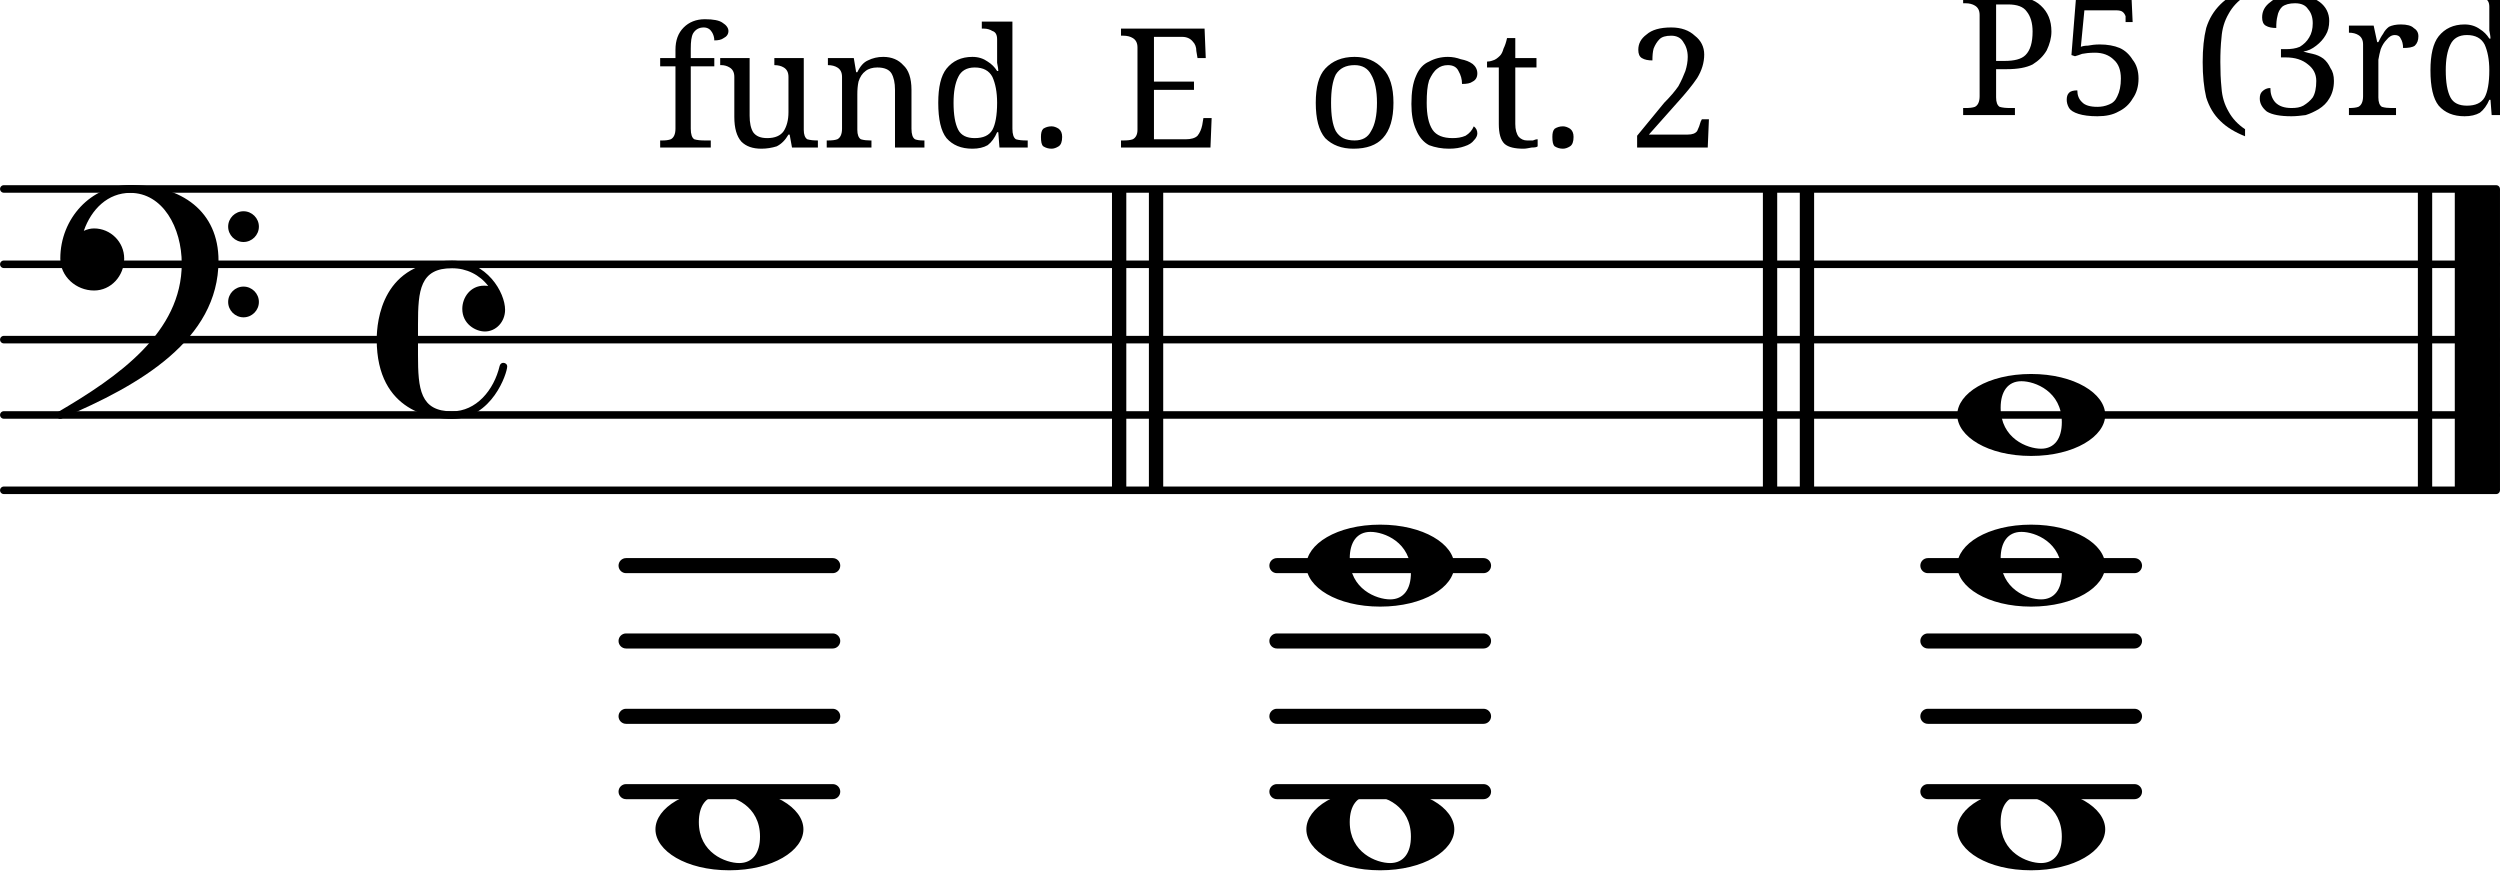
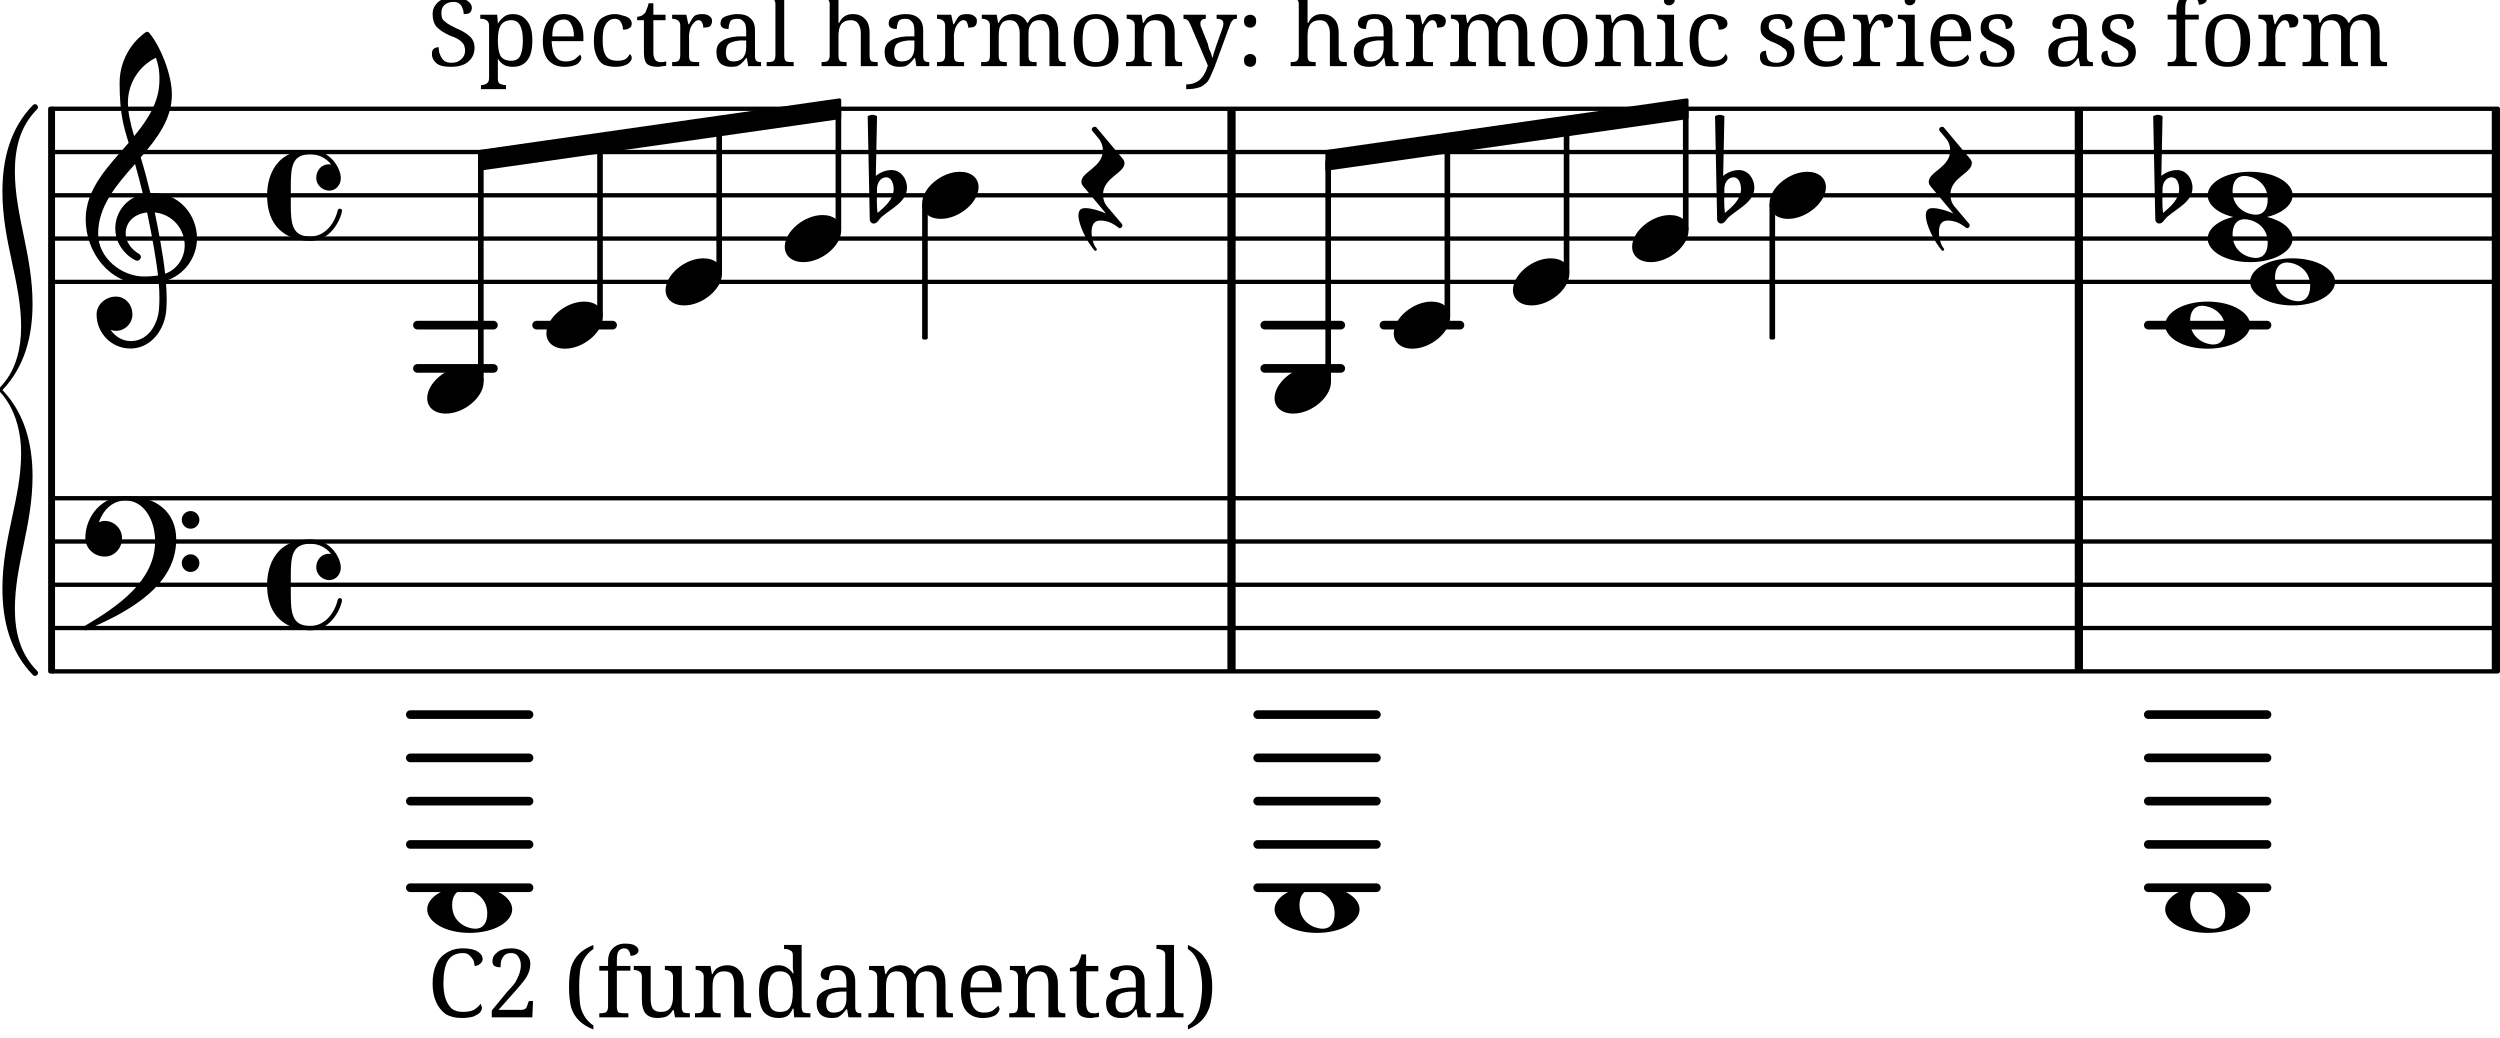
- <svg xmlns="http://www.w3.org/2000/svg" xmlns:xlink="http://www.w3.org/1999/xlink" version="1.2" width="58.31mm" height="20.30mm" viewBox="0 0 33.184 11.553">
+ <svg xmlns="http://www.w3.org/2000/svg" xmlns:xlink="http://www.w3.org/1999/xlink" version="1.2" width="101.52mm" height="42.14mm" viewBox="-1.172 0 57.771 23.978">
  <style type="text/css">

tspan { white-space: pre; }

</style>
-   <g transform="translate(15.25, 4.5082)">
-     <rect x="0" y="-2" width="0.19" height="4" ry="0" fill="currentColor" />
-   </g>
-   <g transform="translate(14.76, 4.5082)">
-     <rect x="0" y="-2" width="0.19" height="4" ry="0" fill="currentColor" />
-   </g>
-   <g transform="translate(0, 6.5082)">
-     <line stroke-linejoin="round" stroke-linecap="round" stroke-width="0.1" stroke="currentColor" x1="0.05" y1="0" x2="33.134" y2="0" />
-   </g>
-   <g transform="translate(0, 5.5082)">
-     <line stroke-linejoin="round" stroke-linecap="round" stroke-width="0.1" stroke="currentColor" x1="0.05" y1="0" x2="33.134" y2="0" />
-   </g>
-   <g transform="translate(0, 4.5082)">
-     <line stroke-linejoin="round" stroke-linecap="round" stroke-width="0.1" stroke="currentColor" x1="0.05" y1="0" x2="33.134" y2="0" />
-   </g>
-   <g transform="translate(0, 3.5082)">
-     <line stroke-linejoin="round" stroke-linecap="round" stroke-width="0.1" stroke="currentColor" x1="0.05" y1="0" x2="33.134" y2="0" />
-   </g>
-   <g transform="translate(0, 2.5082)">
-     <line stroke-linejoin="round" stroke-linecap="round" stroke-width="0.1" stroke="currentColor" x1="0.05" y1="0" x2="33.134" y2="0" />
-   </g>
-   <g transform="translate(32.5843, 4.5082)">
-     <rect x="0" y="-2" width="0.6" height="4" ry="0" fill="currentColor" />
-   </g>
-   <g transform="translate(32.0943, 4.5082)">
-     <rect x="0" y="-2" width="0.19" height="4" ry="0" fill="currentColor" />
-   </g>
-   <g transform="translate(23.8901, 4.5082)">
-     <rect x="0" y="-2" width="0.19" height="4" ry="0" fill="currentColor" />
-   </g>
-   <g transform="translate(23.4001, 4.5082)">
-     <rect x="0" y="-2" width="0.19" height="4" ry="0" fill="currentColor" />
-   </g>
-   <g transform="translate(0, 7.5082)">
-     <rect x="25.49" y="-0.1" width="2.943" height="0.2" ry="0.1" fill="currentColor" />
-   </g>
-   <g transform="translate(0, 8.5082)">
-     <rect x="25.49" y="-0.1" width="2.943" height="0.2" ry="0.1" fill="currentColor" />
-   </g>
-   <g transform="translate(0, 9.5082)">
-     <rect x="25.49" y="-0.1" width="2.943" height="0.2" ry="0.1" fill="currentColor" />
-   </g>
-   <g transform="translate(0, 10.5082)">
-     <rect x="25.49" y="-0.1" width="2.943" height="0.2" ry="0.1" fill="currentColor" />
-   </g>
-   <g transform="translate(0, 7.5082)">
-     <rect x="16.849" y="-0.1" width="2.943" height="0.2" ry="0.1" fill="currentColor" />
-   </g>
-   <g transform="translate(0, 8.5082)">
-     <rect x="16.849" y="-0.1" width="2.943" height="0.2" ry="0.1" fill="currentColor" />
-   </g>
-   <g transform="translate(0, 9.5082)">
-     <rect x="16.849" y="-0.1" width="2.943" height="0.2" ry="0.1" fill="currentColor" />
-   </g>
-   <g transform="translate(0, 10.5082)">
-     <rect x="16.849" y="-0.1" width="2.943" height="0.2" ry="0.1" fill="currentColor" />
-   </g>
-   <g transform="translate(0, 7.5082)">
-     <rect x="8.21" y="-0.1" width="2.943" height="0.2" ry="0.1" fill="currentColor" />
-   </g>
-   <g transform="translate(0, 8.5082)">
-     <rect x="8.21" y="-0.1" width="2.943" height="0.2" ry="0.1" fill="currentColor" />
-   </g>
-   <g transform="translate(0, 9.5082)">
-     <rect x="8.21" y="-0.1" width="2.943" height="0.2" ry="0.1" fill="currentColor" />
-   </g>
-   <g transform="translate(0, 10.5082)">
-     <rect x="8.21" y="-0.1" width="2.943" height="0.2" ry="0.1" fill="currentColor" />
-   </g>
-   <a style="color:inherit;" xlink:href="textedit:///Users/181081/mdf/lilypond/music373/49-spectral-partials.ly:8:4:5">
-     <g transform="translate(8.7, 11.0082)">
-       <path transform="scale(0.004, -0.004)" d="M213 112c-45 0 -69 -34 -69 -88c0 -102 89 -136 134 -136s69 34 69 88c0 102 -89 136 -134 136zM245 136c144 0 246 -65 246 -136s-102 -136 -246 -136s-245 65 -245 136s101 136 245 136z" fill="currentColor" />
-     </g>
-   </a>
-   <a style="color:inherit;" xlink:href="textedit:///Users/181081/mdf/lilypond/music373/49-spectral-partials.ly:8:8:9">
-     <g transform="translate(8.7, 1.9582)">
+   <g transform="translate(27.1911, 4.5124)">
+     <rect x="0" y="-2" width="0.19" height="4.05" ry="0" fill="currentColor" />
+   </g>
+   <g transform="translate(0, 6.5124)">
+     <line stroke-linejoin="round" stroke-linecap="round" stroke-width="0.1" stroke="currentColor" x1="0.05" y1="0" x2="56.549" y2="0" />
+   </g>
+   <g transform="translate(0, 5.5124)">
+     <line stroke-linejoin="round" stroke-linecap="round" stroke-width="0.1" stroke="currentColor" x1="0.05" y1="0" x2="56.549" y2="0" />
+   </g>
+   <g transform="translate(0, 4.5124)">
+     <line stroke-linejoin="round" stroke-linecap="round" stroke-width="0.1" stroke="currentColor" x1="0.05" y1="0" x2="56.549" y2="0" />
+   </g>
+   <g transform="translate(0, 3.5124)">
+     <line stroke-linejoin="round" stroke-linecap="round" stroke-width="0.1" stroke="currentColor" x1="0.05" y1="0" x2="56.549" y2="0" />
+   </g>
+   <g transform="translate(0, 2.5124)">
+     <line stroke-linejoin="round" stroke-linecap="round" stroke-width="0.1" stroke="currentColor" x1="0.05" y1="0" x2="56.549" y2="0" />
+   </g>
+   <g transform="translate(56.4089, -0)">
+     <rect x="0" y="6.562" width="0.19" height="4.95" ry="0" fill="currentColor" />
+   </g>
+   <g transform="translate(0, 16.5124)">
+     <rect x="48.372" y="-0.1" width="2.943" height="0.2" ry="0.1" fill="currentColor" />
+   </g>
+   <g transform="translate(0, 17.5124)">
+     <rect x="48.372" y="-0.1" width="2.943" height="0.2" ry="0.1" fill="currentColor" />
+   </g>
+   <g transform="translate(0, 18.5124)">
+     <rect x="48.372" y="-0.1" width="2.943" height="0.2" ry="0.1" fill="currentColor" />
+   </g>
+   <g transform="translate(0, 19.5124)">
+     <rect x="48.372" y="-0.1" width="2.943" height="0.2" ry="0.1" fill="currentColor" />
+   </g>
+   <g transform="translate(0, 20.5124)">
+     <rect x="48.372" y="-0.1" width="2.943" height="0.2" ry="0.1" fill="currentColor" />
+   </g>
+   <g transform="translate(0, 16.5124)">
+     <rect x="27.791" y="-0.1" width="2.943" height="0.2" ry="0.1" fill="currentColor" />
+   </g>
+   <g transform="translate(0, 17.5124)">
+     <rect x="27.791" y="-0.1" width="2.943" height="0.2" ry="0.1" fill="currentColor" />
+   </g>
+   <g transform="translate(0, 18.5124)">
+     <rect x="27.791" y="-0.1" width="2.943" height="0.2" ry="0.1" fill="currentColor" />
+   </g>
+   <g transform="translate(0, 19.5124)">
+     <rect x="27.791" y="-0.1" width="2.943" height="0.2" ry="0.1" fill="currentColor" />
+   </g>
+   <g transform="translate(0, 20.5124)">
+     <rect x="27.791" y="-0.1" width="2.943" height="0.2" ry="0.1" fill="currentColor" />
+   </g>
+   <g transform="translate(0, 16.5124)">
+     <rect x="8.21" y="-0.1" width="2.943" height="0.2" ry="0.1" fill="currentColor" />
+   </g>
+   <g transform="translate(0, 17.5124)">
+     <rect x="8.21" y="-0.1" width="2.943" height="0.2" ry="0.1" fill="currentColor" />
+   </g>
+   <g transform="translate(0, 18.5124)">
+     <rect x="8.21" y="-0.1" width="2.943" height="0.2" ry="0.1" fill="currentColor" />
+   </g>
+   <g transform="translate(0, 19.5124)">
+     <rect x="8.21" y="-0.1" width="2.943" height="0.2" ry="0.1" fill="currentColor" />
+   </g>
+   <g transform="translate(0, 20.5124)">
+     <rect x="8.21" y="-0.1" width="2.943" height="0.2" ry="0.1" fill="currentColor" />
+   </g>
+   <g transform="translate(0, 15.5124)">
+     <line stroke-linejoin="round" stroke-linecap="round" stroke-width="0.1" stroke="currentColor" x1="0.05" y1="0" x2="56.549" y2="0" />
+   </g>
+   <g transform="translate(0, 14.5124)">
+     <line stroke-linejoin="round" stroke-linecap="round" stroke-width="0.1" stroke="currentColor" x1="0.05" y1="0" x2="56.549" y2="0" />
+   </g>
+   <g transform="translate(0, 13.5124)">
+     <line stroke-linejoin="round" stroke-linecap="round" stroke-width="0.1" stroke="currentColor" x1="0.05" y1="0" x2="56.549" y2="0" />
+   </g>
+   <g transform="translate(0, 12.5124)">
+     <line stroke-linejoin="round" stroke-linecap="round" stroke-width="0.1" stroke="currentColor" x1="0.05" y1="0" x2="56.549" y2="0" />
+   </g>
+   <g transform="translate(0, 11.5124)">
+     <line stroke-linejoin="round" stroke-linecap="round" stroke-width="0.1" stroke="currentColor" x1="0.05" y1="0" x2="56.549" y2="0" />
+   </g>
+   <g transform="translate(56.4089, 13.5124)">
+     <rect x="0" y="-2.05" width="0.19" height="4.05" ry="0" fill="currentColor" />
+   </g>
+   <g transform="translate(56.4089, 4.5124)">
+     <rect x="0" y="-2" width="0.19" height="4.05" ry="0" fill="currentColor" />
+   </g>
+   <g transform="translate(46.7721, -0)">
+     <rect x="0" y="6.562" width="0.19" height="4.95" ry="0" fill="currentColor" />
+   </g>
+   <g transform="translate(46.7721, 13.5124)">
+     <rect x="0" y="-2.05" width="0.19" height="4.05" ry="0" fill="currentColor" />
+   </g>
+   <g transform="translate(46.7721, 4.5124)">
+     <rect x="0" y="-2" width="0.19" height="4.05" ry="0" fill="currentColor" />
+   </g>
+   <g transform="translate(0, 7.5124)">
+     <rect x="48.372" y="-0.1" width="2.943" height="0.2" ry="0.1" fill="currentColor" />
+   </g>
+   <g transform="translate(0, 7.5124)">
+     <rect x="30.709" y="-0.1" width="1.956" height="0.2" ry="0.1" fill="currentColor" />
+   </g>
+   <g transform="translate(0, 7.5124)">
+     <rect x="27.955" y="-0.1" width="1.956" height="0.2" ry="0.1" fill="currentColor" />
+   </g>
+   <g transform="translate(0, 8.5124)">
+     <rect x="27.955" y="-0.1" width="1.956" height="0.2" ry="0.1" fill="currentColor" />
+   </g>
+   <g transform="translate(0, 7.5124)">
+     <rect x="11.128" y="-0.1" width="1.956" height="0.2" ry="0.1" fill="currentColor" />
+   </g>
+   <g transform="translate(0, 7.5124)">
+     <rect x="8.374" y="-0.1" width="1.956" height="0.2" ry="0.1" fill="currentColor" />
+   </g>
+   <g transform="translate(0, 8.5124)">
+     <rect x="8.374" y="-0.1" width="1.956" height="0.2" ry="0.1" fill="currentColor" />
+   </g>
+   <g transform="translate(27.1911, -0)">
+     <rect x="0" y="6.562" width="0.19" height="4.95" ry="0" fill="currentColor" />
+   </g>
+   <g transform="translate(27.1911, 13.5124)">
+     <rect x="0" y="-2.05" width="0.19" height="4.05" ry="0" fill="currentColor" />
+   </g>
+   <g transform="translate(0.8, 5.5124)">
+     <path transform="scale(0.004, -0.004)" d="M266 -635h-6c-108 0 -195 88 -195 197c0 58 53 103 112 103c54 0 95 -47 95 -103c0 -52 -43 -95 -95 -95c-11 0 -21 2 -31 6c26 -39 68 -65 117 -65h4zM461 -203c68 24 113 90 113 164c0 90 -66 179 -173 190c19 -89 48 -242 60 -354zM74 28c0 -145 141 -247 264 -247 c1 0 47 0 82 6c-7 64 -29 203 -63 364c-79 -8 -124 -61 -124 -119c0 -44 25 -91 81 -123c5 -5 7 -10 7 -15c0 -11 -10 -22 -22 -22c-15 0 -126 62 -126 187c0 88 58 174 160 197c-14 58 -29 117 -46 175c-107 -121 -213 -243 -213 -403zM250 553c-29 96 -52 170 -52 346 c0 115 55 224 149 292c6 5 14 5 20 0c68 -80 133 -245 133 -358c0 -143 -86 -255 -180 -364c21 -68 39 -138 56 -207c2 0 7 1 13 1c155 0 256 -128 256 -261c0 -113 -74 -212 -180 -246c3 -35 5 -70 5 -105c0 -19 -1 -39 -2 -58c-7 -119 -88 -225 -202 -228l1 43 c93 2 153 92 159 191c1 18 2 37 2 55c0 31 -1 61 -4 92c-5 -1 -44 -8 -89 -8c-193 0 -333 180 -333 374c0 177 131 306 248 441zM428 916c0 34 1 66 -20 129c-99 -48 -162 -149 -162 -259c0 -52 12 -115 36 -194c80 97 146 198 146 324z" fill="currentColor" />
+   </g>
+   <a style="color:inherit;" xlink:href="textedit:///Users/181081/mdf/lilypond/music373/49-spectral-partials.ly:7:19:20">
+ </a>
+   <a style="color:inherit;" xlink:href="textedit:///Users/181081/mdf/lilypond/music373/49-spectral-partials.ly:7:33:34">
+     <g transform="translate(5, 4.5124)">
+       <path transform="scale(0.004, -0.004)" d="M250 262c116 0 176 -106 176 -163c0 -40 -30 -72 -67 -72c-31 0 -75 25 -75 75c0 38 27 77 72 77c4 0 9 0 14 -1c-28 37 -72 59 -120 59c-106 0 -113 -73 -113 -186v-51v-51c0 -113 7 -187 113 -187c80 0 139 70 158 151c2 7 7 10 12 10c6 0 13 -4 13 -12 c0 -22 -50 -174 -183 -174c-59 0 -250 19 -250 263c0 62 18 262 250 262z" fill="currentColor" />
+     </g>
+   </a>
+   <a style="color:inherit;" xlink:href="textedit:///Users/181081/mdf/lilypond/music373/49-spectral-partials.ly:19:6:7">
+     <g transform="translate(8.7, 21.0124)">
+       <path transform="scale(0.004, -0.004)" d="M213 112c-45 0 -69 -34 -69 -88c0 -102 89 -136 134 -136s69 34 69 88c0 102 -89 136 -134 136zM245 136c144 0 246 -65 246 -136s-102 -136 -246 -136s-245 65 -245 136s101 136 245 136z" fill="currentColor" />
+     </g>
+   </a>
+   <a style="color:inherit;" xlink:href="textedit:///Users/181081/mdf/lilypond/music373/49-spectral-partials.ly:19:10:11">
+     <g transform="translate(8.7, 23.5074)">
      <text font-family="serif" font-size="2.2" text-anchor="start" fill="currentColor">
-         <tspan>fund. E</tspan>
+         <tspan>C2 (fundamental)</tspan>
      </text>
    </g>
  </a>
-   <g transform="translate(0.8, 3.5082)">
+   <g transform="translate(0.8, 12.5124)">
    <path transform="scale(0.004, -0.004)" d="M557 -125c0 28 23 51 51 51s51 -23 51 -51s-23 -51 -51 -51s-51 23 -51 51zM557 125c0 28 23 51 51 51s51 -23 51 -51s-23 -51 -51 -51s-51 23 -51 51zM232 263c172 0 293 -88 293 -251c0 -263 -263 -414 -516 -521c-3 -3 -6 -4 -9 -4c-7 0 -13 6 -13 13c0 3 1 6 4 9 c202 118 412 265 412 493c0 120 -63 235 -171 235c-74 0 -129 -54 -154 -126c11 5 22 8 34 8c55 0 100 -45 100 -100c0 -58 -44 -106 -100 -106c-60 0 -112 47 -112 106c0 133 102 244 232 244z" fill="currentColor" />
  </g>
-   <a style="color:inherit;" xlink:href="textedit:///Users/181081/mdf/lilypond/music373/49-spectral-partials.ly:5:15:16">
+   <a style="color:inherit;" xlink:href="textedit:///Users/181081/mdf/lilypond/music373/49-spectral-partials.ly:17:17:18">
</a>
-   <a style="color:inherit;" xlink:href="textedit:///Users/181081/mdf/lilypond/music373/49-spectral-partials.ly:5:29:30">
-     <g transform="translate(5, 4.5082)">
+   <a style="color:inherit;" xlink:href="textedit:///Users/181081/mdf/lilypond/music373/49-spectral-partials.ly:17:31:32">
+     <g transform="translate(5, 13.5124)">
      <path transform="scale(0.004, -0.004)" d="M250 262c116 0 176 -106 176 -163c0 -40 -30 -72 -67 -72c-31 0 -75 25 -75 75c0 38 27 77 72 77c4 0 9 0 14 -1c-28 37 -72 59 -120 59c-106 0 -113 -73 -113 -186v-51v-51c0 -113 7 -187 113 -187c80 0 139 70 158 151c2 7 7 10 12 10c6 0 13 -4 13 -12 c0 -22 -50 -174 -183 -174c-59 0 -250 19 -250 263c0 62 18 262 250 262z" fill="currentColor" />
    </g>
  </a>
-   <a style="color:inherit;" xlink:href="textedit:///Users/181081/mdf/lilypond/music373/49-spectral-partials.ly:9:9:10">
-     <g transform="translate(17.34, 7.5082)">
-       <path transform="scale(0.004, -0.004)" d="M213 112c-45 0 -69 -34 -69 -88c0 -102 89 -136 134 -136s69 34 69 88c0 102 -89 136 -134 136zM245 136c144 0 246 -65 246 -136s-102 -136 -246 -136s-245 65 -245 136s101 136 245 136z" fill="currentColor" />
-     </g>
-   </a>
-   <a style="color:inherit;" xlink:href="textedit:///Users/181081/mdf/lilypond/music373/49-spectral-partials.ly:9:12:13">
-     <g transform="translate(17.34, 1.9582)">
+   <g transform="translate(9.9392, 4.5124)">
+     <rect x="-0.065" y="-0.819" width="0.13" height="5.133" ry="0.04" fill="currentColor" />
+   </g>
+   <g transform="translate(29.4553, 3.7024)">
+     <polygon stroke-linejoin="round" stroke-linecap="round" stroke-width="0.08" fill="currentColor" stroke="currentColor" points="8.353 -1.39 8.353 -0.99 0.04 0.2 0.04 -0.2" />
+   </g>
+   <a style="color:inherit;" xlink:href="textedit:///Users/181081/mdf/lilypond/music373/49-spectral-partials.ly:10:8:9">
+     <g transform="translate(11.4542, 7.5124)">
+       <path transform="scale(0.004, -0.004)" d="M218 136c66 0 108 -36 108 -89c0 -89 -113 -183 -218 -183c-66 0 -108 36 -108 89c0 89 113 183 218 183z" fill="currentColor" />
+     </g>
+   </a>
+   <g transform="translate(12.6934, 4.5124)">
+     <rect x="-0.065" y="-1.21" width="0.13" height="4.024" ry="0.04" fill="currentColor" />
+   </g>
+   <g transform="translate(9.8742, 3.7024)">
+     <polygon stroke-linejoin="round" stroke-linecap="round" stroke-width="0.08" fill="currentColor" stroke="currentColor" points="8.353 -1.39 8.353 -0.99 0.04 0.2 0.04 -0.2" />
+   </g>
+   <a style="color:inherit;" xlink:href="textedit:///Users/181081/mdf/lilypond/music373/49-spectral-partials.ly:10:11:12">
+     <g transform="translate(14.2084, 6.5124)">
+       <path transform="scale(0.004, -0.004)" d="M218 136c66 0 108 -36 108 -89c0 -89 -113 -183 -218 -183c-66 0 -108 36 -108 89c0 89 113 183 218 183z" fill="currentColor" />
+     </g>
+   </a>
+   <g transform="translate(15.4476, 4.5124)">
+     <rect x="-0.065" y="-1.6" width="0.13" height="3.414" ry="0.04" fill="currentColor" />
+   </g>
+   <a style="color:inherit;" xlink:href="textedit:///Users/181081/mdf/lilypond/music373/49-spectral-partials.ly:10:14:15">
+     <g transform="translate(16.9626, 5.5124)">
+       <path transform="scale(0.004, -0.004)" d="M218 136c66 0 108 -36 108 -89c0 -89 -113 -183 -218 -183c-66 0 -108 36 -108 89c0 89 113 183 218 183z" fill="currentColor" />
+     </g>
+   </a>
+   <g transform="translate(18.2018, 4.5124)">
+     <rect x="-0.065" y="-1.991" width="0.13" height="2.805" ry="0.04" fill="currentColor" />
+   </g>
+   <a style="color:inherit;" xlink:href="textedit:///Users/181081/mdf/lilypond/music373/49-spectral-partials.ly:10:17:18">
+     <g transform="translate(20.1369, 4.5124)">
+       <path transform="scale(0.004, -0.004)" d="M218 136c66 0 108 -36 108 -89c0 -89 -113 -183 -218 -183c-66 0 -108 36 -108 89c0 89 113 183 218 183z" fill="currentColor" />
+     </g>
+   </a>
+   <g transform="translate(20.2019, 4.5124)">
+     <rect x="-0.065" y="0.186" width="0.13" height="3.147" ry="0.04" fill="currentColor" />
+   </g>
+   <g transform="translate(18.9869, 4.5124)">
+     <path transform="scale(0.004, -0.004)" d="M27 41l-1 -66v-11c0 -22 1 -44 4 -66c45 38 93 80 93 139c0 33 -14 67 -43 67c-31 0 -52 -30 -53 -63zM-15 -138l-12 595c8 5 18 8 27 8s19 -3 27 -8l-7 -345c25 21 58 34 91 34c52 0 89 -48 89 -102c0 -80 -86 -117 -147 -169c-15 -13 -24 -38 -45 -38 c-13 0 -23 11 -23 25z" fill="currentColor" />
+   </g>
+   <a style="color:inherit;" xlink:href="textedit:///Users/181081/mdf/lilypond/music373/49-spectral-partials.ly:10:23:24">
+     <g transform="translate(23.8411, 4.5124)">
+       <path transform="scale(0.004, -0.004)" d="M-6 78c0 59 124 83 124 182c0 24 -8 49 -25 69l-35 42c-3 3 -4 7 -4 10c0 9 9 15 17 15c4 0 8 -1 11 -5l151 -180c7 -9 10 -17 10 -25c0 -59 -124 -83 -124 -182c0 -24 7 -49 24 -69l84 -99c3 -3 4 -7 4 -10c0 -9 -8 -16 -16 -16s-45 44 -109 44c-16 0 -53 0 -53 -67 c0 -35 11 -74 28 -94c7 -8 -5 -19 -12 -11c-45 54 -92 148 -92 202c0 41 27 42 40 42c33 0 78 -13 119 -31l-132 158c-7 9 -10 17 -10 25z" fill="currentColor" />
+     </g>
+   </a>
+   <a style="color:inherit;" xlink:href="textedit:///Users/181081/mdf/lilypond/music373/49-spectral-partials.ly:12:6:7">
+     <g transform="translate(28.2811, 9.0124)">
+       <path transform="scale(0.004, -0.004)" d="M218 136c66 0 108 -36 108 -89c0 -89 -113 -183 -218 -183c-66 0 -108 36 -108 89c0 89 113 183 218 183z" fill="currentColor" />
+     </g>
+   </a>
+   <a style="color:inherit;" xlink:href="textedit:///Users/181081/mdf/lilypond/music373/49-spectral-partials.ly:9:6:7">
+     <g transform="translate(8.7, 9.0124)">
+       <path transform="scale(0.004, -0.004)" d="M218 136c66 0 108 -36 108 -89c0 -89 -113 -183 -218 -183c-66 0 -108 36 -108 89c0 89 113 183 218 183z" fill="currentColor" />
+     </g>
+   </a>
+   <a style="color:inherit;" xlink:href="textedit:///Users/181081/mdf/lilypond/music373/49-spectral-partials.ly:20:6:7">
+     <g transform="translate(28.2811, 21.0124)">
+       <path transform="scale(0.004, -0.004)" d="M213 112c-45 0 -69 -34 -69 -88c0 -102 89 -136 134 -136s69 34 69 88c0 102 -89 136 -134 136zM245 136c144 0 246 -65 246 -136s-102 -136 -246 -136s-245 65 -245 136s101 136 245 136z" fill="currentColor" />
+     </g>
+   </a>
+   <g transform="translate(29.5203, 4.5124)">
+     <rect x="-0.065" y="-0.819" width="0.13" height="5.133" ry="0.04" fill="currentColor" />
+   </g>
+   <a style="color:inherit;" xlink:href="textedit:///Users/181081/mdf/lilypond/music373/49-spectral-partials.ly:12:9:10">
+     <g transform="translate(31.0353, 7.5124)">
+       <path transform="scale(0.004, -0.004)" d="M218 136c66 0 108 -36 108 -89c0 -89 -113 -183 -218 -183c-66 0 -108 36 -108 89c0 89 113 183 218 183z" fill="currentColor" />
+     </g>
+   </a>
+   <g transform="translate(32.2745, 4.5124)">
+     <rect x="-0.065" y="-1.21" width="0.13" height="4.024" ry="0.04" fill="currentColor" />
+   </g>
+   <a style="color:inherit;" xlink:href="textedit:///Users/181081/mdf/lilypond/music373/49-spectral-partials.ly:9:8:9">
+     <g transform="translate(8.7, 1.5276)">
      <text font-family="serif" font-size="2.2" text-anchor="start" fill="currentColor">
-         <tspan>oct. 2</tspan>
+         <tspan>Spectral harmony: harmonic series as form</tspan>
      </text>
    </g>
  </a>
-   <a style="color:inherit;" xlink:href="textedit:///Users/181081/mdf/lilypond/music373/49-spectral-partials.ly:9:29:30">
-     <g transform="translate(17.34, 11.0082)">
-       <path transform="scale(0.004, -0.004)" d="M213 112c-45 0 -69 -34 -69 -88c0 -102 89 -136 134 -136s69 34 69 88c0 102 -89 136 -134 136zM245 136c144 0 246 -65 246 -136s-102 -136 -246 -136s-245 65 -245 136s101 136 245 136z" fill="currentColor" />
-     </g>
-   </a>
-   <a style="color:inherit;" xlink:href="textedit:///Users/181081/mdf/lilypond/music373/49-spectral-partials.ly:10:9:10">
-     <g transform="translate(25.9801, 5.5082)">
-       <path transform="scale(0.004, -0.004)" d="M213 112c-45 0 -69 -34 -69 -88c0 -102 89 -136 134 -136s69 34 69 88c0 102 -89 136 -134 136zM245 136c144 0 246 -65 246 -136s-102 -136 -246 -136s-245 65 -245 136s101 136 245 136z" fill="currentColor" />
-     </g>
-   </a>
-   <a style="color:inherit;" xlink:href="textedit:///Users/181081/mdf/lilypond/music373/49-spectral-partials.ly:10:12:13">
-     <g transform="translate(25.9801, 1.5276)">
-       <text font-family="serif" font-size="2.2" text-anchor="start" fill="currentColor">
-         <tspan>P5 (3rd)</tspan>
-       </text>
-     </g>
-   </a>
-   <a style="color:inherit;" xlink:href="textedit:///Users/181081/mdf/lilypond/music373/49-spectral-partials.ly:10:31:32">
-     <g transform="translate(25.9801, 11.0082)">
-       <path transform="scale(0.004, -0.004)" d="M213 112c-45 0 -69 -34 -69 -88c0 -102 89 -136 134 -136s69 34 69 88c0 102 -89 136 -134 136zM245 136c144 0 246 -65 246 -136s-102 -136 -246 -136s-245 65 -245 136s101 136 245 136z" fill="currentColor" />
-     </g>
-   </a>
-   <a style="color:inherit;" xlink:href="textedit:///Users/181081/mdf/lilypond/music373/49-spectral-partials.ly:10:43:44">
-     <g transform="translate(25.9801, 7.5082)">
-       <path transform="scale(0.004, -0.004)" d="M213 112c-45 0 -69 -34 -69 -88c0 -102 89 -136 134 -136s69 34 69 88c0 102 -89 136 -134 136zM245 136c144 0 246 -65 246 -136s-102 -136 -246 -136s-245 65 -245 136s101 136 245 136z" fill="currentColor" />
-     </g>
-   </a>
+   <a style="color:inherit;" xlink:href="textedit:///Users/181081/mdf/lilypond/music373/49-spectral-partials.ly:12:12:13">
+     <g transform="translate(33.7895, 6.5124)">
+       <path transform="scale(0.004, -0.004)" d="M218 136c66 0 108 -36 108 -89c0 -89 -113 -183 -218 -183c-66 0 -108 36 -108 89c0 89 113 183 218 183z" fill="currentColor" />
+     </g>
+   </a>
+   <g transform="translate(35.0287, 4.5124)">
+     <rect x="-0.065" y="-1.6" width="0.13" height="3.414" ry="0.04" fill="currentColor" />
+   </g>
+   <a style="color:inherit;" xlink:href="textedit:///Users/181081/mdf/lilypond/music373/49-spectral-partials.ly:12:15:16">
+     <g transform="translate(36.5437, 5.5124)">
+       <path transform="scale(0.004, -0.004)" d="M218 136c66 0 108 -36 108 -89c0 -89 -113 -183 -218 -183c-66 0 -108 36 -108 89c0 89 113 183 218 183z" fill="currentColor" />
+     </g>
+   </a>
+   <g transform="translate(37.7829, 4.5124)">
+     <rect x="-0.065" y="-1.991" width="0.13" height="2.805" ry="0.04" fill="currentColor" />
+   </g>
+   <a style="color:inherit;" xlink:href="textedit:///Users/181081/mdf/lilypond/music373/49-spectral-partials.ly:12:18:19">
+     <g transform="translate(39.7179, 4.5124)">
+       <path transform="scale(0.004, -0.004)" d="M218 136c66 0 108 -36 108 -89c0 -89 -113 -183 -218 -183c-66 0 -108 36 -108 89c0 89 113 183 218 183z" fill="currentColor" />
+     </g>
+   </a>
+   <g transform="translate(39.7829, 4.5124)">
+     <rect x="-0.065" y="0.186" width="0.13" height="3.147" ry="0.04" fill="currentColor" />
+   </g>
+   <g transform="translate(38.5679, 4.5124)">
+     <path transform="scale(0.004, -0.004)" d="M27 41l-1 -66v-11c0 -22 1 -44 4 -66c45 38 93 80 93 139c0 33 -14 67 -43 67c-31 0 -52 -30 -53 -63zM-15 -138l-12 595c8 5 18 8 27 8s19 -3 27 -8l-7 -345c25 21 58 34 91 34c52 0 89 -48 89 -102c0 -80 -86 -117 -147 -169c-15 -13 -24 -38 -45 -38 c-13 0 -23 11 -23 25z" fill="currentColor" />
+   </g>
+   <a style="color:inherit;" xlink:href="textedit:///Users/181081/mdf/lilypond/music373/49-spectral-partials.ly:12:24:25">
+     <g transform="translate(43.4221, 4.5124)">
+       <path transform="scale(0.004, -0.004)" d="M-6 78c0 59 124 83 124 182c0 24 -8 49 -25 69l-35 42c-3 3 -4 7 -4 10c0 9 9 15 17 15c4 0 8 -1 11 -5l151 -180c7 -9 10 -17 10 -25c0 -59 -124 -83 -124 -182c0 -24 7 -49 24 -69l84 -99c3 -3 4 -7 4 -10c0 -9 -8 -16 -16 -16s-45 44 -109 44c-16 0 -53 0 -53 -67 c0 -35 11 -74 28 -94c7 -8 -5 -19 -12 -11c-45 54 -92 148 -92 202c0 41 27 42 40 42c33 0 78 -13 119 -31l-132 158c-7 9 -10 17 -10 25z" fill="currentColor" />
+     </g>
+   </a>
+   <a style="color:inherit;" xlink:href="textedit:///Users/181081/mdf/lilypond/music373/49-spectral-partials.ly:14:11:12">
+     <g transform="translate(49.8431, 4.5124)">
+       <path transform="scale(0.004, -0.004)" d="M213 112c-45 0 -69 -34 -69 -88c0 -102 89 -136 134 -136s69 34 69 88c0 102 -89 136 -134 136zM245 136c144 0 246 -65 246 -136s-102 -136 -246 -136s-245 65 -245 136s101 136 245 136z" fill="currentColor" />
+     </g>
+   </a>
+   <a style="color:inherit;" xlink:href="textedit:///Users/181081/mdf/lilypond/music373/49-spectral-partials.ly:14:24:25">
+     <g transform="translate(49.8431, 5.5124)">
+       <path transform="scale(0.004, -0.004)" d="M213 112c-45 0 -69 -34 -69 -88c0 -102 89 -136 134 -136s69 34 69 88c0 102 -89 136 -134 136zM245 136c144 0 246 -65 246 -136s-102 -136 -246 -136s-245 65 -245 136s101 136 245 136z" fill="currentColor" />
+     </g>
+   </a>
+   <a style="color:inherit;" xlink:href="textedit:///Users/181081/mdf/lilypond/music373/49-spectral-partials.ly:14:35:36">
+     <g transform="translate(50.8241, 6.5124)">
+       <path transform="scale(0.004, -0.004)" d="M213 112c-45 0 -69 -34 -69 -88c0 -102 89 -136 134 -136s69 34 69 88c0 102 -89 136 -134 136zM245 136c144 0 246 -65 246 -136s-102 -136 -246 -136s-245 65 -245 136s101 136 245 136z" fill="currentColor" />
+     </g>
+   </a>
+   <a style="color:inherit;" xlink:href="textedit:///Users/181081/mdf/lilypond/music373/49-spectral-partials.ly:14:46:47">
+     <g transform="translate(48.8621, 7.5124)">
+       <path transform="scale(0.004, -0.004)" d="M213 112c-45 0 -69 -34 -69 -88c0 -102 89 -136 134 -136s69 34 69 88c0 102 -89 136 -134 136zM245 136c144 0 246 -65 246 -136s-102 -136 -246 -136s-245 65 -245 136s101 136 245 136z" fill="currentColor" />
+     </g>
+   </a>
+   <a style="color:inherit;" xlink:href="textedit:///Users/181081/mdf/lilypond/music373/49-spectral-partials.ly:21:6:7">
+     <g transform="translate(48.8621, 21.0124)">
+       <path transform="scale(0.004, -0.004)" d="M213 112c-45 0 -69 -34 -69 -88c0 -102 89 -136 134 -136s69 34 69 88c0 102 -89 136 -134 136zM245 136c144 0 246 -65 246 -136s-102 -136 -246 -136s-245 65 -245 136s101 136 245 136z" fill="currentColor" />
+     </g>
+   </a>
+   <g transform="translate(-0.06, 9.0124)">
+     <rect x="0" y="-6.55" width="0.16" height="13.1" ry="0.05" fill="currentColor" />
+   </g>
+   <g transform="translate(48.6931, 4.5124)">
+     <path transform="scale(0.004, -0.004)" d="M27 41l-1 -66v-11c0 -22 1 -44 4 -66c45 38 93 80 93 139c0 33 -14 67 -43 67c-31 0 -52 -30 -53 -63zM-15 -138l-12 595c8 5 18 8 27 8s19 -3 27 -8l-7 -345c25 21 58 34 91 34c52 0 89 -48 89 -102c0 -80 -86 -117 -147 -169c-15 -13 -24 -38 -45 -38 c-13 0 -23 11 -23 25z" fill="currentColor" />
+   </g>
+   <g transform="translate(-0.36, 9.0124)">
+     <path transform="scale(0.004, -0.004)" d="M-81 -366c0 255 -132 363 -132 366c0 18 132 96 132 366c0 261 -108 489 -108 780c0 189 45 366 177 501c15 15 39 -9 24 -24c-99 -99 -129 -225 -129 -360c0 -255 102 -480 102 -765c0 -186 -45 -363 -174 -498c129 -135 174 -312 174 -498c0 -285 -102 -510 -102 -765 c0 -135 30 -261 129 -360c15 -15 -9 -39 -24 -24c-132 135 -177 312 -177 501c0 291 108 519 108 780z" fill="currentColor" />
+   </g>
</svg>
